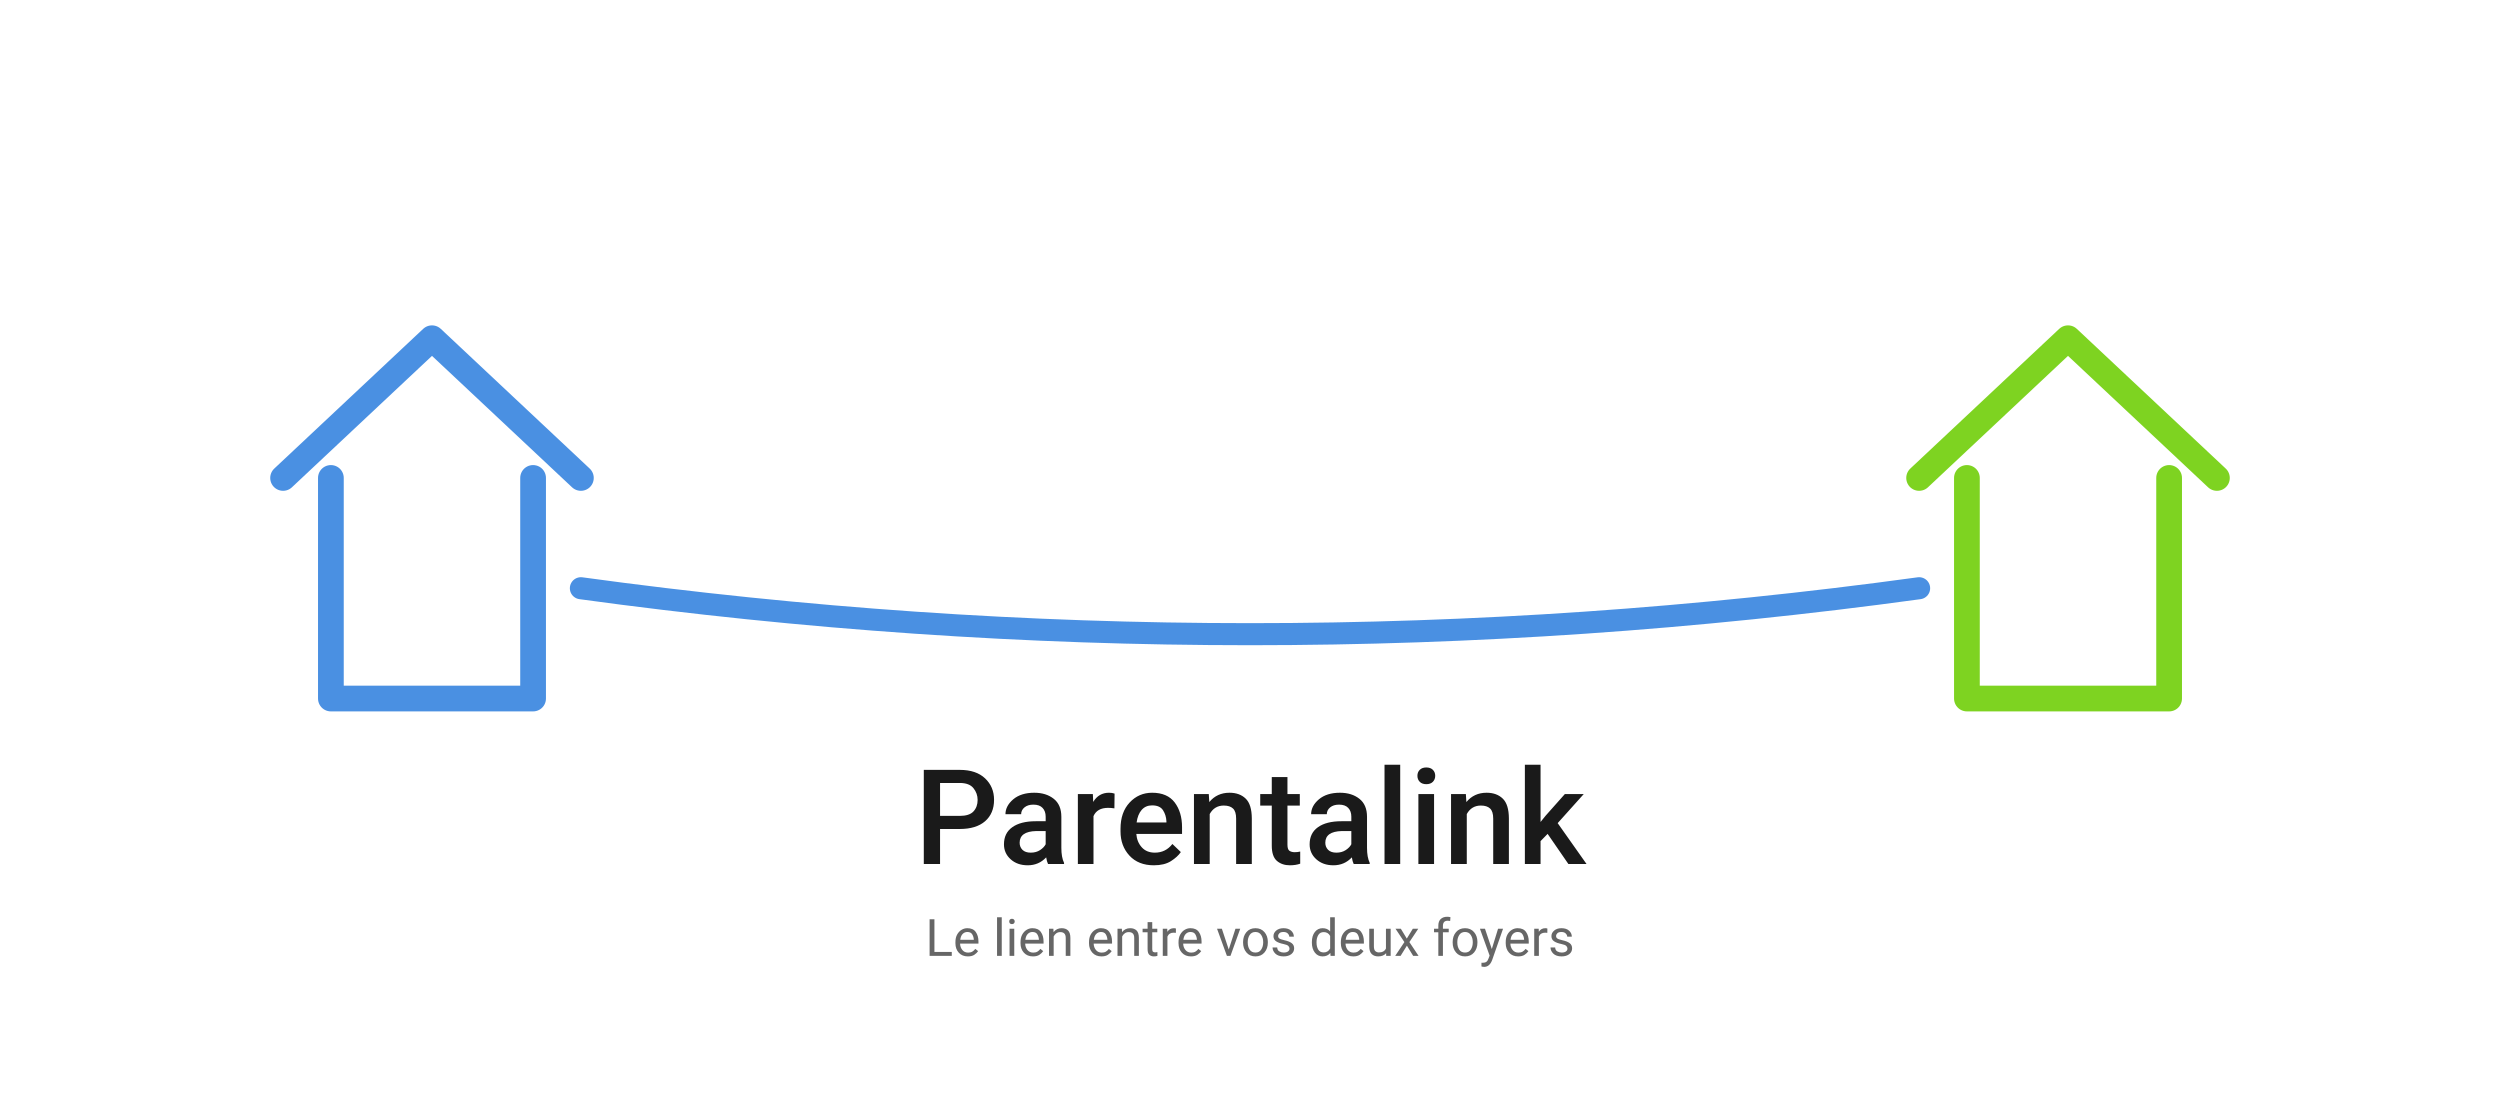
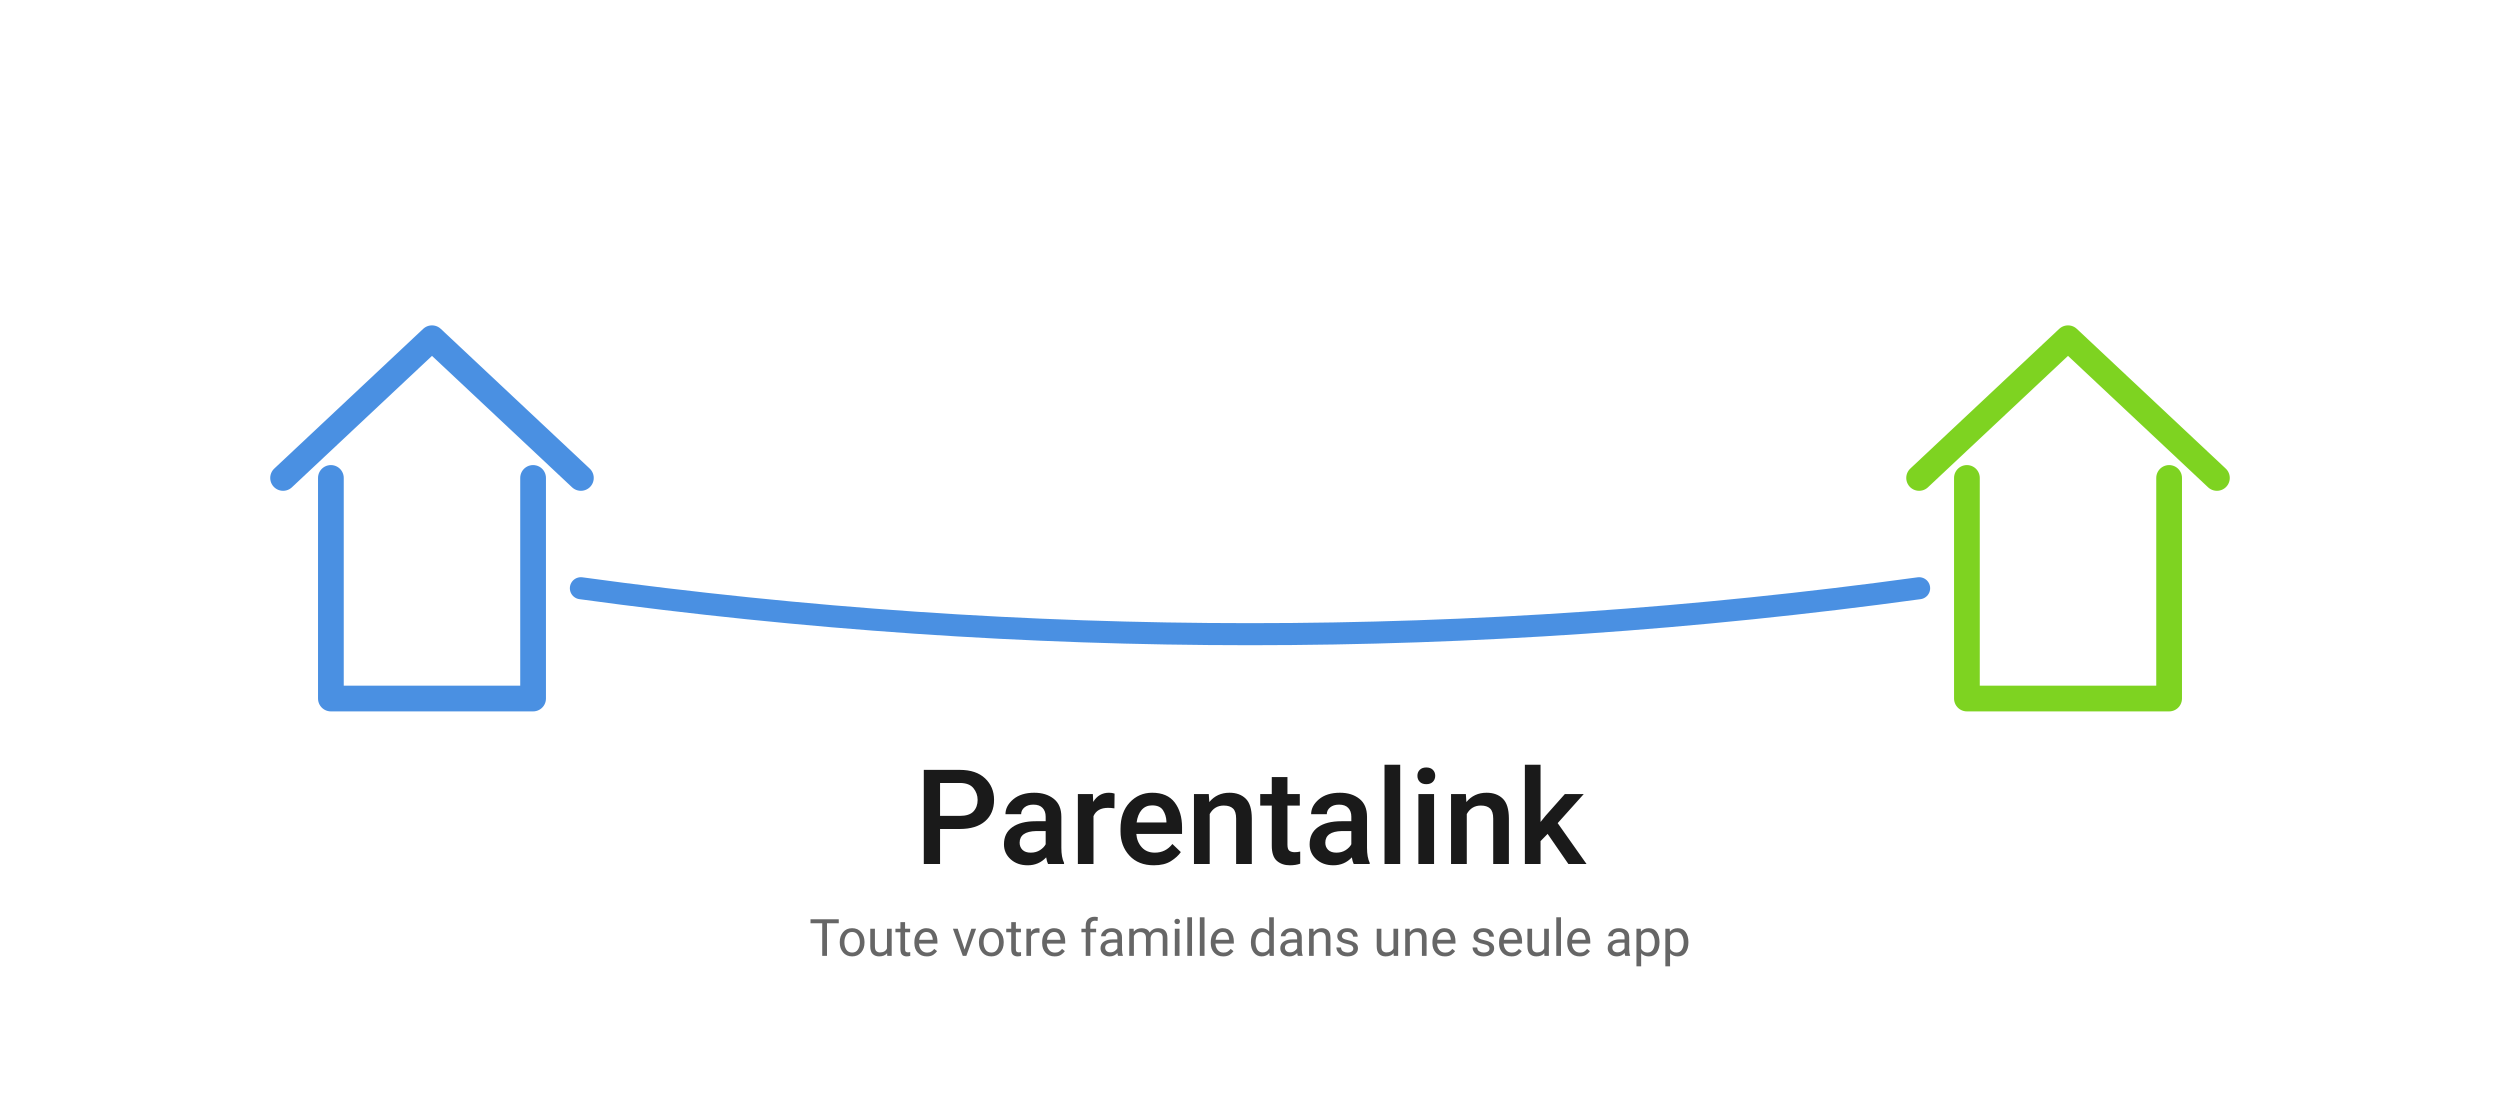
<svg xmlns="http://www.w3.org/2000/svg" viewBox="0 0 680 300">
  <style>
    .logo-text { font-family: -apple-system, BlinkMacSystemFont, "Segoe UI", Roboto, "Helvetica Neue", Arial, sans-serif; font-weight: 500; fill: #1a1a1a; }
    .logo-baseline { font-family: -apple-system, BlinkMacSystemFont, "Segoe UI", Roboto, "Helvetica Neue", Arial, sans-serif; font-weight: 400; fill: #666; font-size: 14px; }
    .structure { fill: none; stroke-width: 7; stroke-linecap: round; stroke-linejoin: round; }
    .left { stroke: #4A90E2; }
    .right { stroke: #7ED321; }
    .link { stroke: #4A90E2; stroke-width: 6; fill: none; stroke-linecap: round; }
  </style>
  <path class="structure left" d="M 90 130 L 90 190 L 145 190 L 145 130 M 77 130 L 117.5 92 L 158 130" />
  <path class="structure right" d="M 535 130 L 535 190 L 590 190 L 590 130 M 522 130 L 562.5 92 L 603 130" />
  <path class="link" d="M 158 160 Q 340 185 522 160" />
  <text class="logo-text" x="340" y="235" text-anchor="middle" font-size="36">Parentalink</text>
-   <text class="logo-baseline" x="340" y="260" text-anchor="middle">Le lien entre vos deux foyers</text>
+   <text class="logo-baseline" x="340" y="260" text-anchor="middle">Toute votre famille dans une seule app</text>
</svg>
